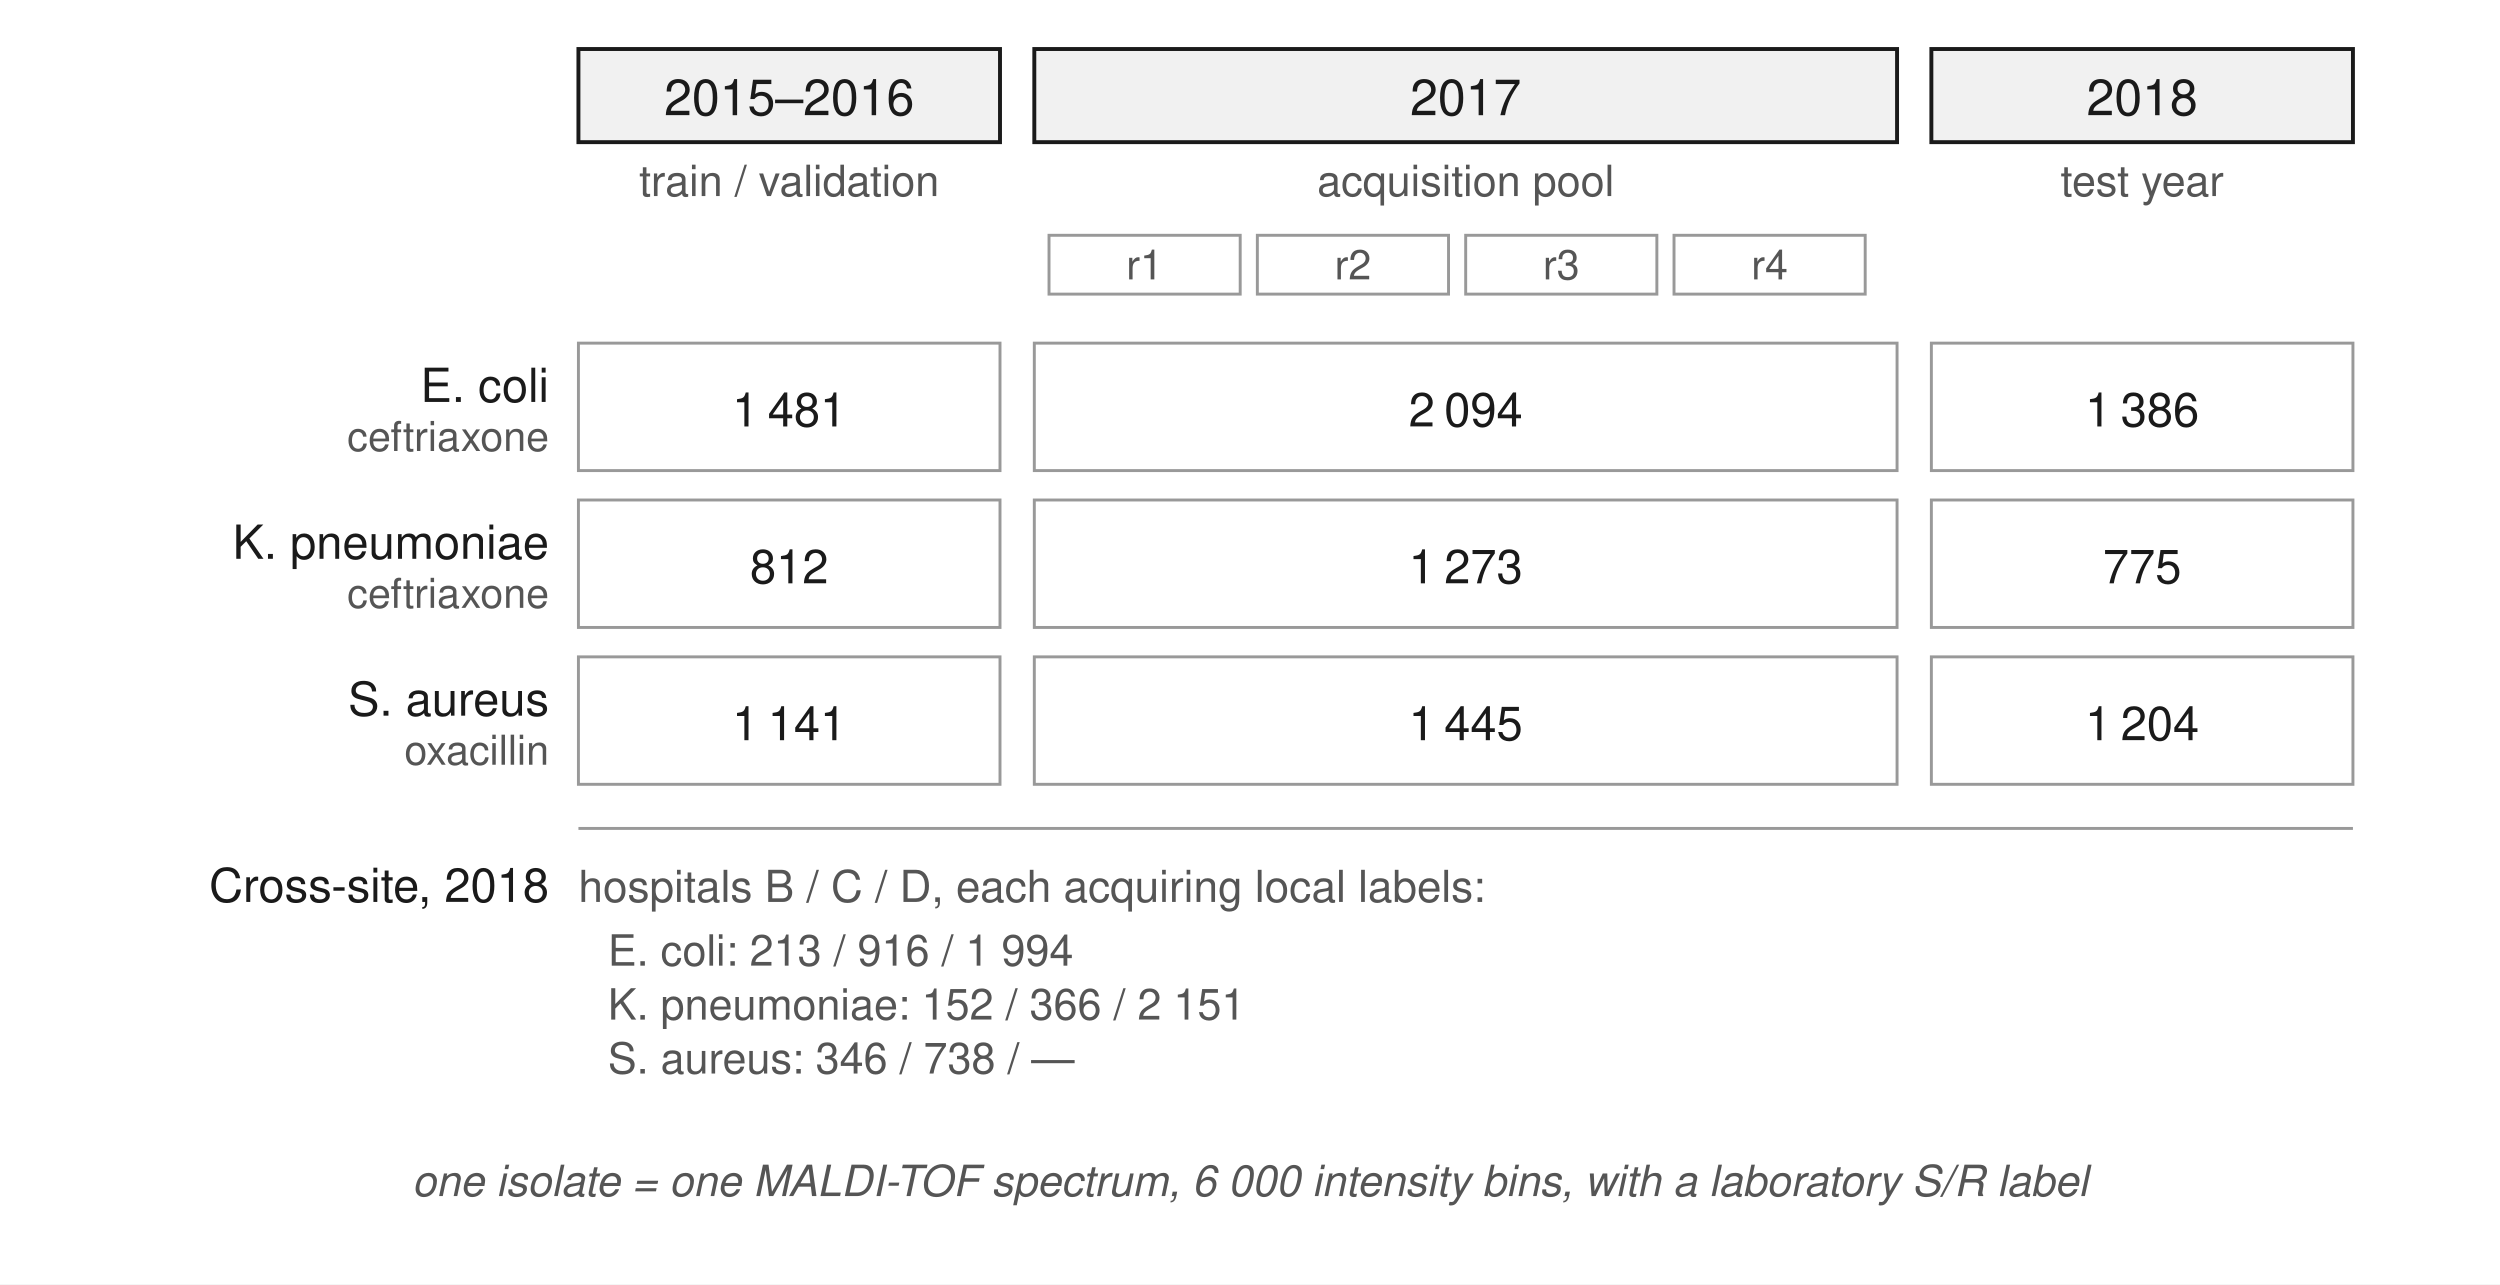
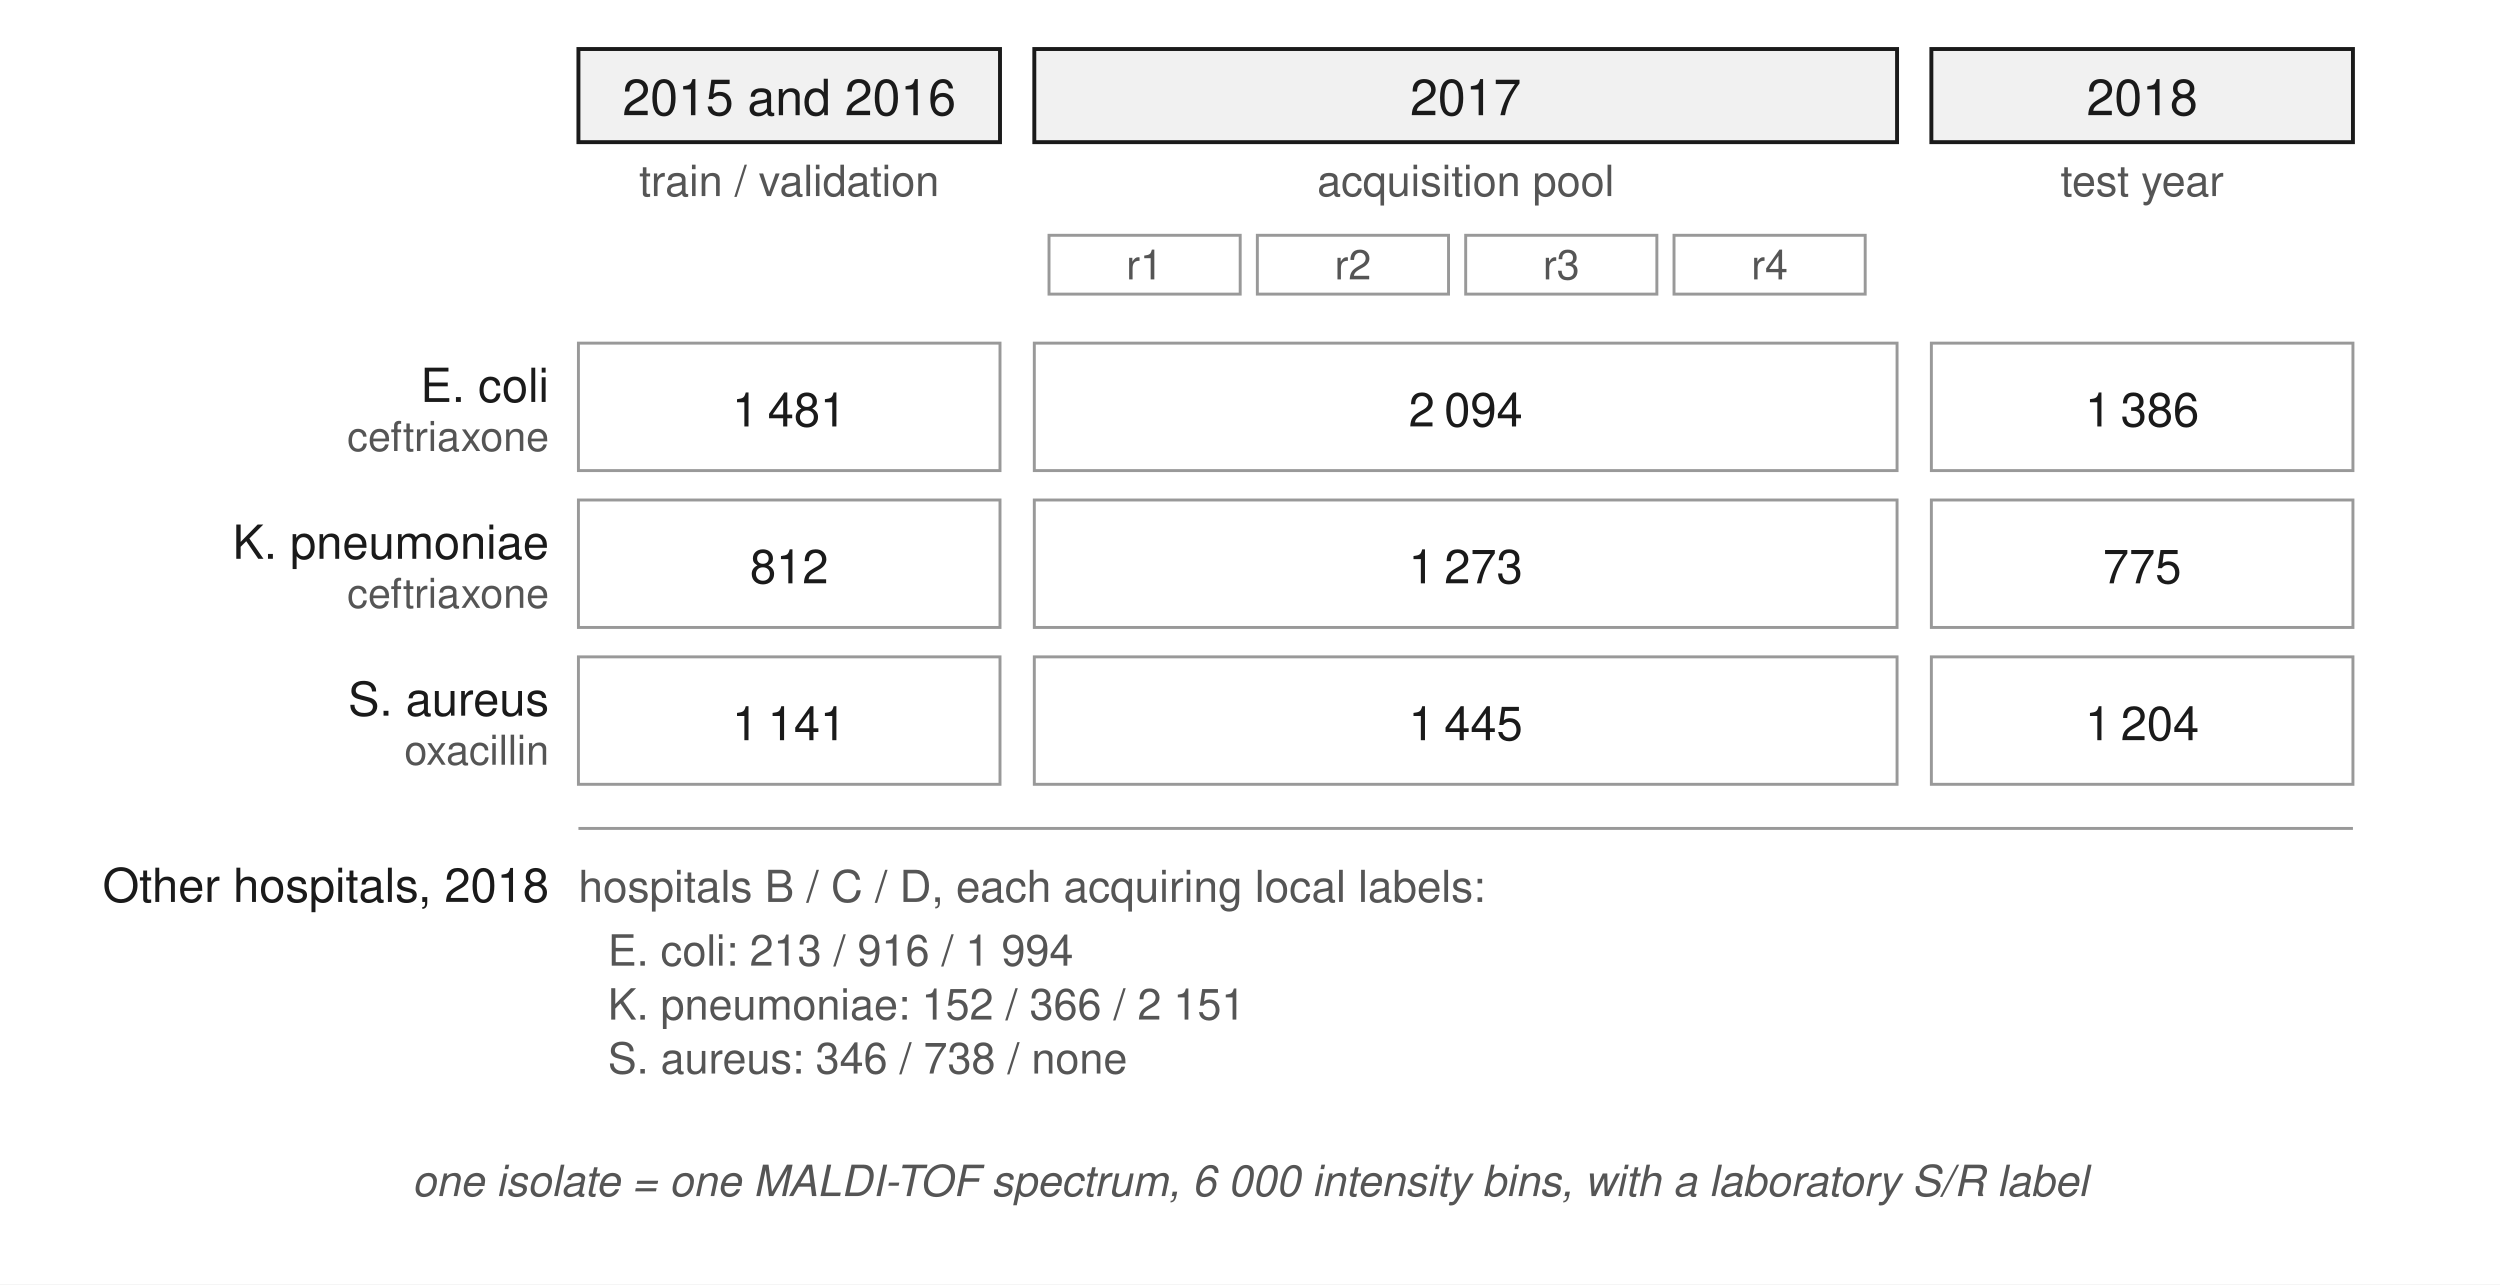
<svg xmlns="http://www.w3.org/2000/svg" viewBox="0 0 510 262" width="100%" font-family="Helvetica Neue, Helvetica, Arial, sans-serif" font-size="10">
  <defs>
    <marker id="ar" markerWidth="8" markerHeight="8" refX="7" refY="4" orient="auto">
      <path d="M0,1 L7.4,4 L0,7 z" fill="#1a1a1a" />
    </marker>
    <marker id="arg" markerWidth="8" markerHeight="8" refX="7" refY="4" orient="auto">
      <path d="M0,1 L7.4,4 L0,7 z" fill="#555555" />
    </marker>
  </defs>
  <rect width="510" height="262" fill="#ffffff" />
  <rect x="118" y="10" width="86" height="19" fill="#f1f1f1" stroke="#1a1a1a" stroke-width="0.8" />
-   <text x="161.0" y="23.5" text-anchor="middle" fill="#1a1a1a" font-size="10.2">2015–2016</text>
+   <text x="161.0" y="23.5" text-anchor="middle" fill="#1a1a1a" font-size="10.2">2015 and 2016</text>
  <text x="161.0" y="40" text-anchor="middle" fill="#555555" font-size="8.8">train / validation</text>
  <rect x="211" y="10" width="176" height="19" fill="#f1f1f1" stroke="#1a1a1a" stroke-width="0.8" />
  <text x="299.0" y="23.5" text-anchor="middle" fill="#1a1a1a" font-size="10.2">2017</text>
  <text x="299.0" y="40" text-anchor="middle" fill="#555555" font-size="8.8">acquisition pool</text>
  <rect x="394" y="10" width="86" height="19" fill="#f1f1f1" stroke="#1a1a1a" stroke-width="0.8" />
  <text x="437.0" y="23.5" text-anchor="middle" fill="#1a1a1a" font-size="10.2">2018</text>
  <text x="437.0" y="40" text-anchor="middle" fill="#555555" font-size="8.8">test year</text>
  <rect x="214.0" y="48" width="39" height="12" fill="none" stroke="#999999" stroke-width="0.6" />
  <text x="233.5" y="57" text-anchor="middle" fill="#555555" font-size="8.4">r1</text>
  <rect x="256.5" y="48" width="39" height="12" fill="none" stroke="#999999" stroke-width="0.6" />
  <text x="276.0" y="57" text-anchor="middle" fill="#555555" font-size="8.4">r2</text>
  <rect x="299.0" y="48" width="39" height="12" fill="none" stroke="#999999" stroke-width="0.6" />
  <text x="318.5" y="57" text-anchor="middle" fill="#555555" font-size="8.4">r3</text>
  <rect x="341.5" y="48" width="39" height="12" fill="none" stroke="#999999" stroke-width="0.6" />
  <text x="361.0" y="57" text-anchor="middle" fill="#555555" font-size="8.4">r4</text>
  <text x="112" y="82" text-anchor="end" fill="#1a1a1a" font-size="9.6">E. coli</text>
  <text x="112" y="92" text-anchor="end" fill="#555555" font-size="8.4">ceftriaxone</text>
  <rect x="118" y="70" width="86" height="26" fill="none" stroke="#999999" stroke-width="0.6" />
  <text x="161.0" y="87" text-anchor="middle" fill="#1a1a1a" font-size="9.6">1 481</text>
  <rect x="211" y="70" width="176" height="26" fill="none" stroke="#999999" stroke-width="0.6" />
  <text x="299.0" y="87" text-anchor="middle" fill="#1a1a1a" font-size="9.6">2 094</text>
  <rect x="394" y="70" width="86" height="26" fill="none" stroke="#999999" stroke-width="0.6" />
  <text x="437.0" y="87" text-anchor="middle" fill="#1a1a1a" font-size="9.6">1 386</text>
  <text x="112" y="114" text-anchor="end" fill="#1a1a1a" font-size="9.6">K. pneumoniae</text>
  <text x="112" y="124" text-anchor="end" fill="#555555" font-size="8.4">ceftriaxone</text>
  <rect x="118" y="102" width="86" height="26" fill="none" stroke="#999999" stroke-width="0.6" />
  <text x="161.0" y="119" text-anchor="middle" fill="#1a1a1a" font-size="9.6">812</text>
  <rect x="211" y="102" width="176" height="26" fill="none" stroke="#999999" stroke-width="0.6" />
  <text x="299.0" y="119" text-anchor="middle" fill="#1a1a1a" font-size="9.6">1 273</text>
  <rect x="394" y="102" width="86" height="26" fill="none" stroke="#999999" stroke-width="0.6" />
  <text x="437.0" y="119" text-anchor="middle" fill="#1a1a1a" font-size="9.6">775</text>
  <text x="112" y="146" text-anchor="end" fill="#1a1a1a" font-size="9.6">S. aureus</text>
  <text x="112" y="156" text-anchor="end" fill="#555555" font-size="8.4">oxacillin</text>
  <rect x="118" y="134" width="86" height="26" fill="none" stroke="#999999" stroke-width="0.6" />
  <text x="161.0" y="151" text-anchor="middle" fill="#1a1a1a" font-size="9.6">1 141</text>
  <rect x="211" y="134" width="176" height="26" fill="none" stroke="#999999" stroke-width="0.6" />
  <text x="299.0" y="151" text-anchor="middle" fill="#1a1a1a" font-size="9.6">1 445</text>
  <rect x="394" y="134" width="86" height="26" fill="none" stroke="#999999" stroke-width="0.6" />
  <text x="437.0" y="151" text-anchor="middle" fill="#1a1a1a" font-size="9.6">1 204</text>
  <line x1="118" y1="169" x2="480" y2="169" stroke="#999999" stroke-width="0.6" />
-   <text x="112" y="184" text-anchor="end" fill="#1a1a1a" font-size="9.6">Cross-site, 2018</text>
+   <text x="112" y="184" text-anchor="end" fill="#1a1a1a" font-size="9.6">Other hospitals, 2018</text>
  <text x="118" y="184" text-anchor="start" fill="#555555" font-size="9">hospitals B / C / D, each acquiring local labels:</text>
  <text x="124" y="197" text-anchor="start" fill="#555555" font-size="8.8">E. coli: 213 / 916 / 1 994</text>
  <text x="124" y="208" text-anchor="start" fill="#555555" font-size="8.8">K. pneumoniae: 152 / 366 / 2 151</text>
-   <text x="124" y="219" text-anchor="start" fill="#555555" font-size="8.8">S. aureus: 346 / 738 / —</text>
+   <text x="124" y="219" text-anchor="start" fill="#555555" font-size="8.8">S. aureus: 346 / 738 / none</text>
  <text x="255" y="244" text-anchor="middle" fill="#555555" font-size="8.8" font-style="italic">one isolate = one MALDI-TOF spectrum, 6 000 intensity bins, with a laboratory S/R label</text>
</svg>
